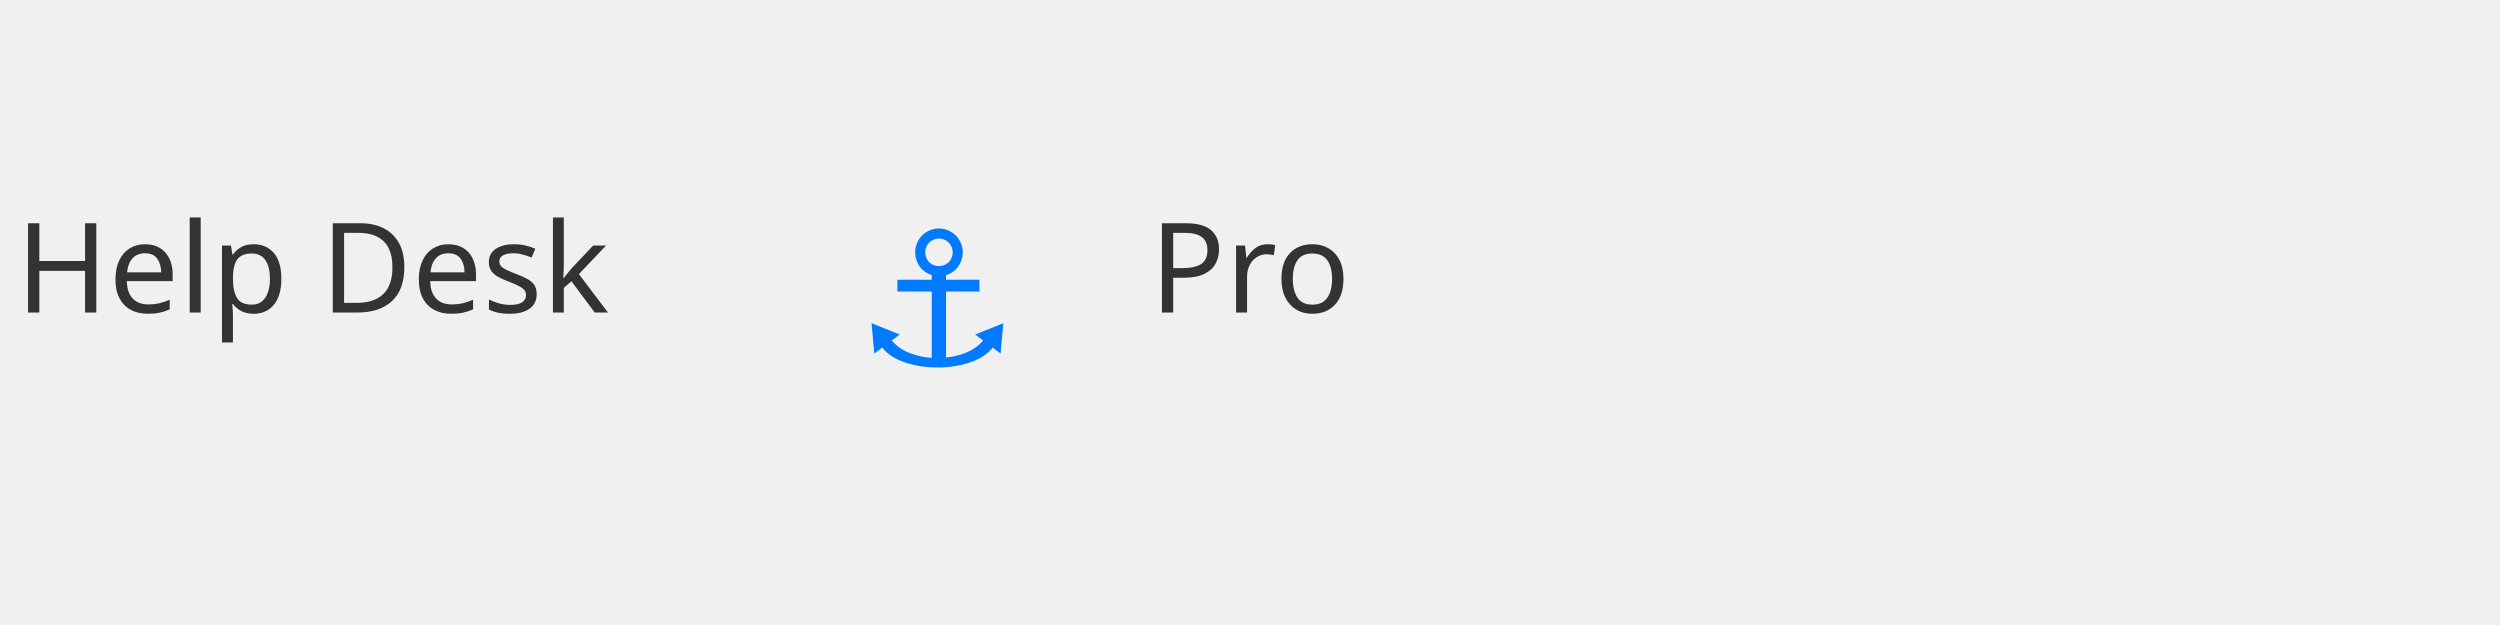
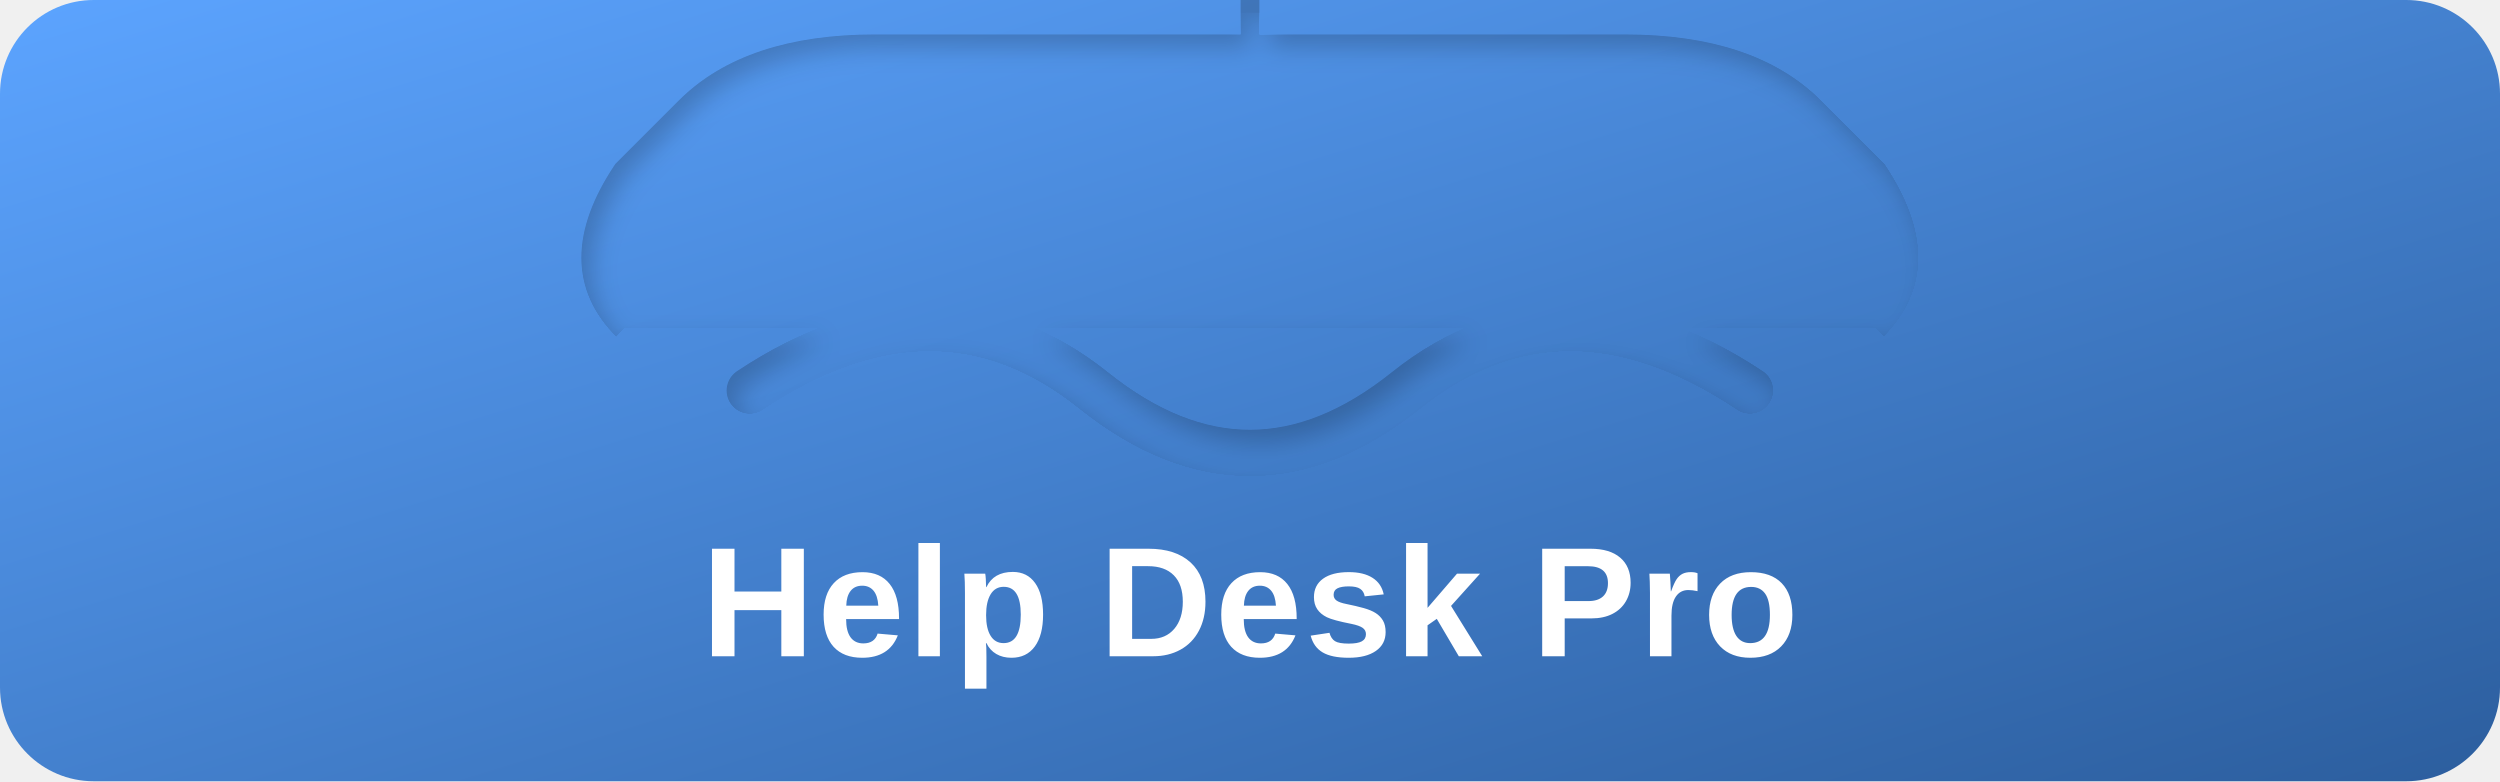
- <svg xmlns="http://www.w3.org/2000/svg" viewBox="0 0 800 200">
-   <style>
-     text {
-       font-family: sans-serif;
-       font-size: 40px;
-       fill: #333;
-       text-anchor: middle;
-     }
-     .symbol {
-       font-size: 60px;
-       fill: #007bff;
-     }
- 
-   </style>
-   <g transform="translate(100,100)">
-     <text x="0" y="0">Help Desk</text>
-     <text class="symbol" x="200" y="0" dominant-baseline="middle">⚓</text>
-     <text x="300" y="0">Pro</text>
+ <svg xmlns="http://www.w3.org/2000/svg" viewBox="0 0 800 250">
+   <defs>
+     <linearGradient id="softBlueGradient" x1="0%" y1="0%" x2="100%" y2="100%">
+       <stop offset="0%" style="stop-color:#5CA4FF;stop-opacity:1" />
+       <stop offset="100%" style="stop-color:#2C5E9E;stop-opacity:1" />
+     </linearGradient>
+     <filter id="dropShadow" x="-20%" y="-20%" width="140%" height="140%">
+       <feGaussianBlur in="SourceAlpha" stdDeviation="4" result="shadow" />
+       <feOffset dx="3" dy="4" />
+       <feComposite in2="SourceAlpha" operator="arithmetic" k2="-1" k3="1" />
+       <feColorMatrix type="matrix" values="0 0 0 0 0  0 0 0 0 0  0 0 0 0 0  0 0 0 0.2 0" />
+     </filter>
+   </defs>
+   <rect width="800" height="250" rx="30" ry="30" fill="url(#softBlueGradient)" />
+   <g transform="translate(400,125)" filter="url(#dropShadow)">
+     <path d="M-160,0               Q-100,-40 -50,0               T50,0               Q100,-40 160,0" fill="none" stroke="white" stroke-width="15" stroke-linecap="round" />
+     <path d="M-200,-20               Q-220,-40 -200,-70               L-180,-90               Q-160,-110 -120,-110               L120,-110               Q160,-110 180,-90               L200,-70               Q220,-40 200,-20" fill="#FFFFFF" stroke="#E0E0E0" stroke-width="8" />
+     <line x1="0" y1="-130" x2="0" y2="-110" stroke="white" stroke-width="6" stroke-linecap="round" />
  </g>
+   <text x="400" y="210" font-family="Arial, sans-serif" font-size="50" font-weight="600" text-anchor="middle" fill="white" letter-spacing="1">
+     Help Desk Pro
+   </text>
</svg>
